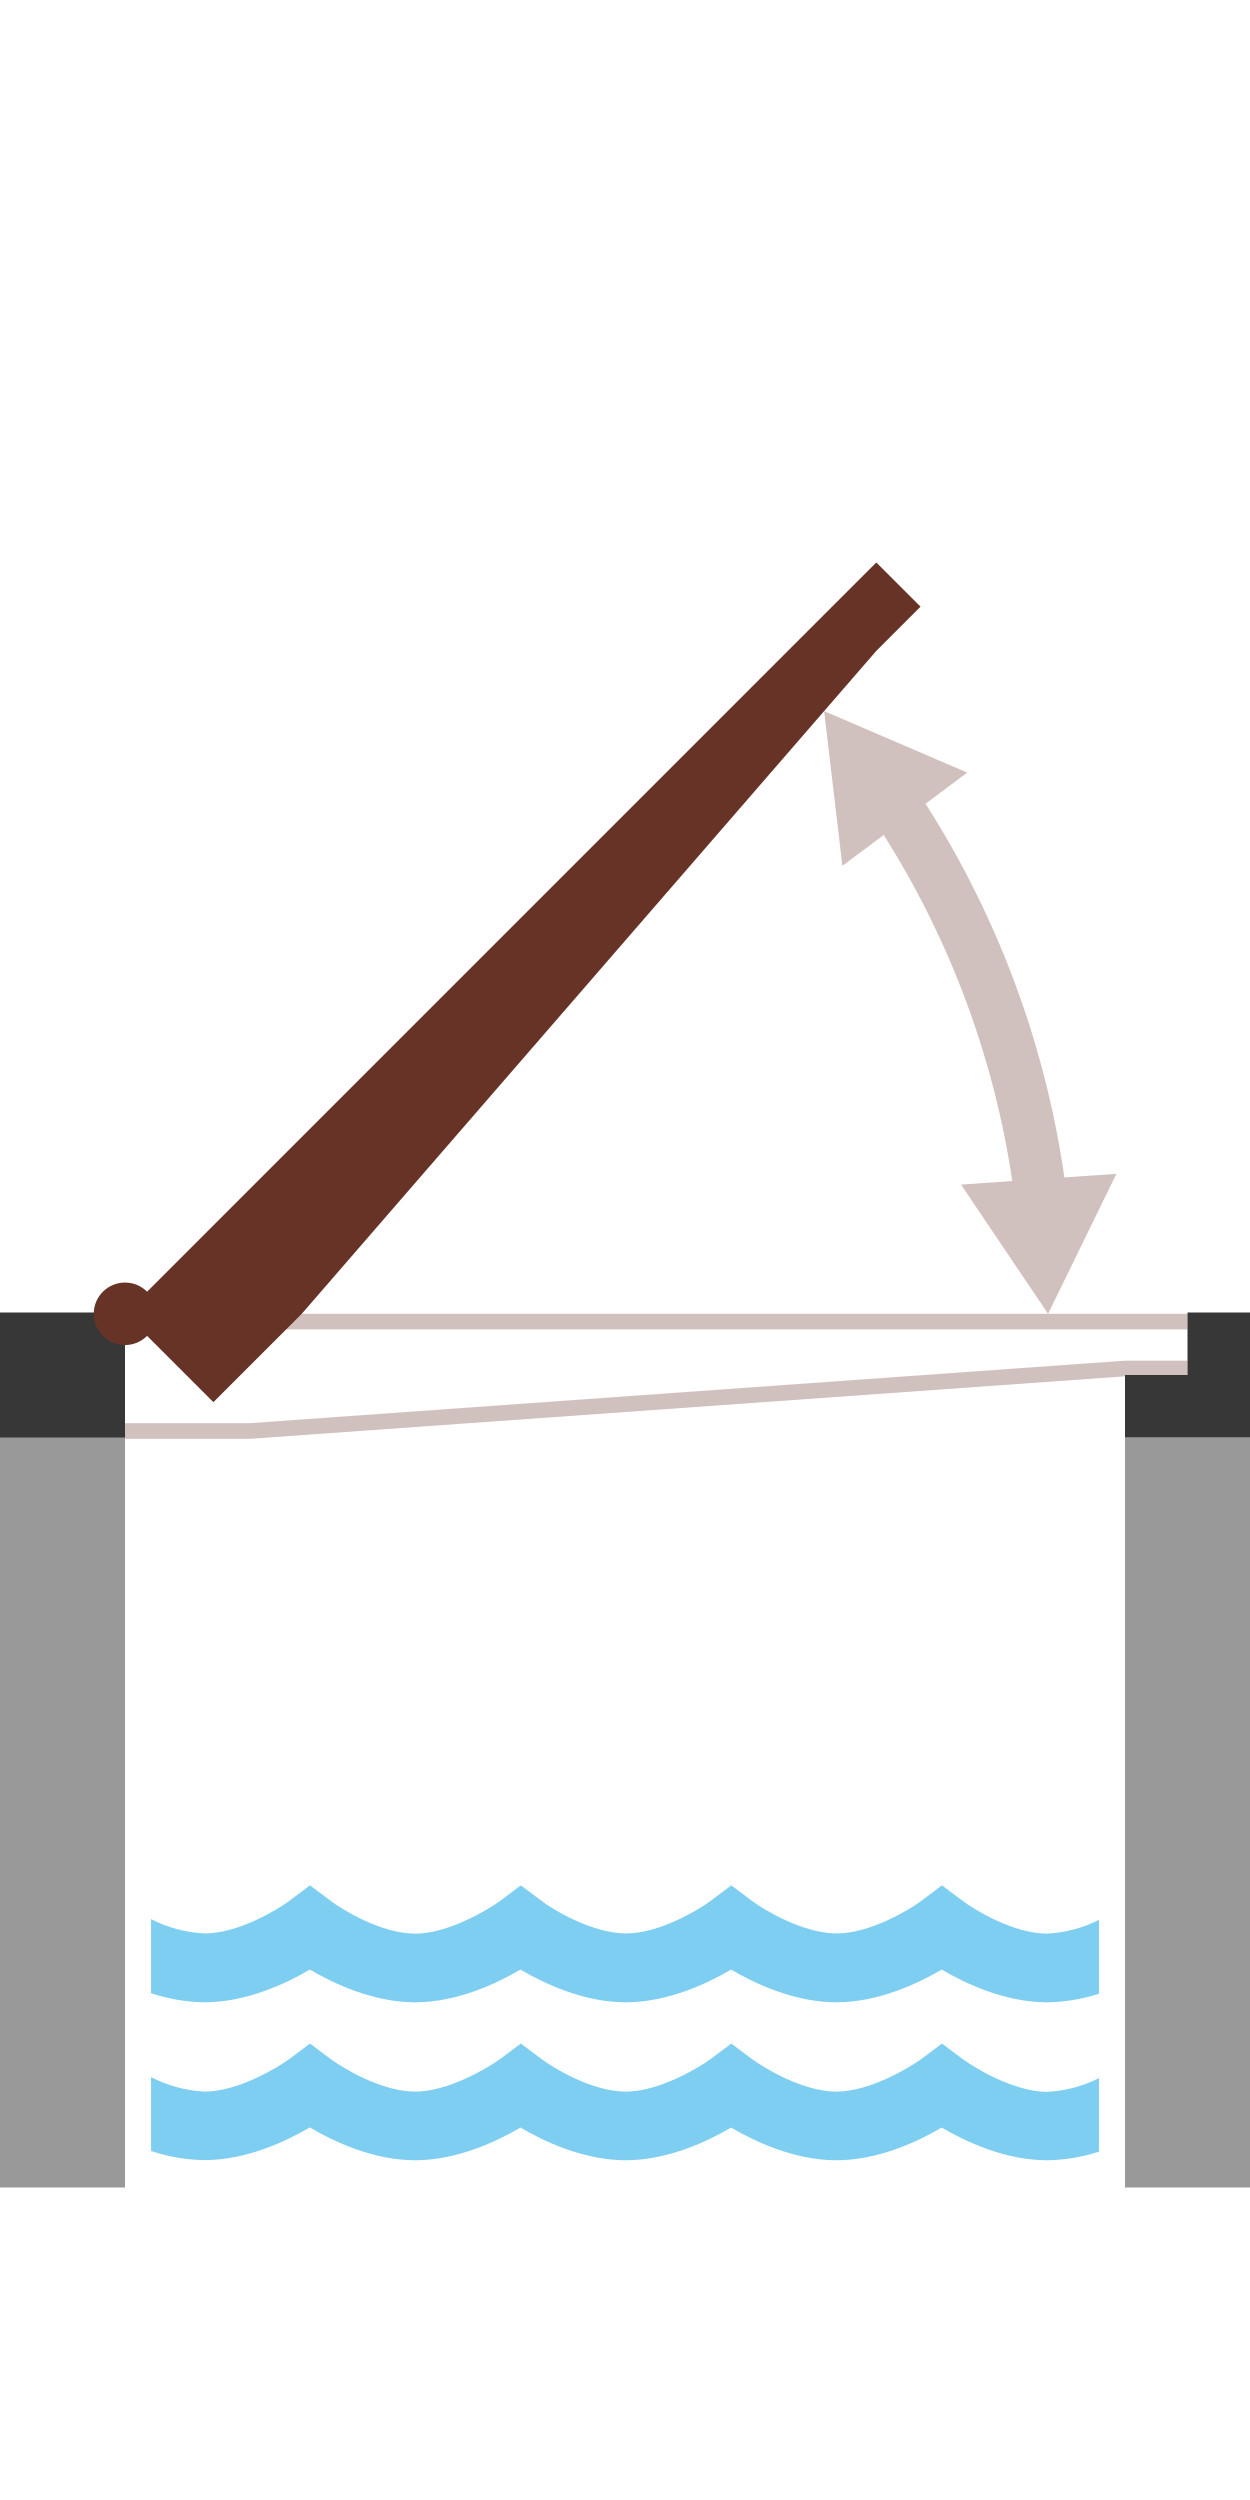
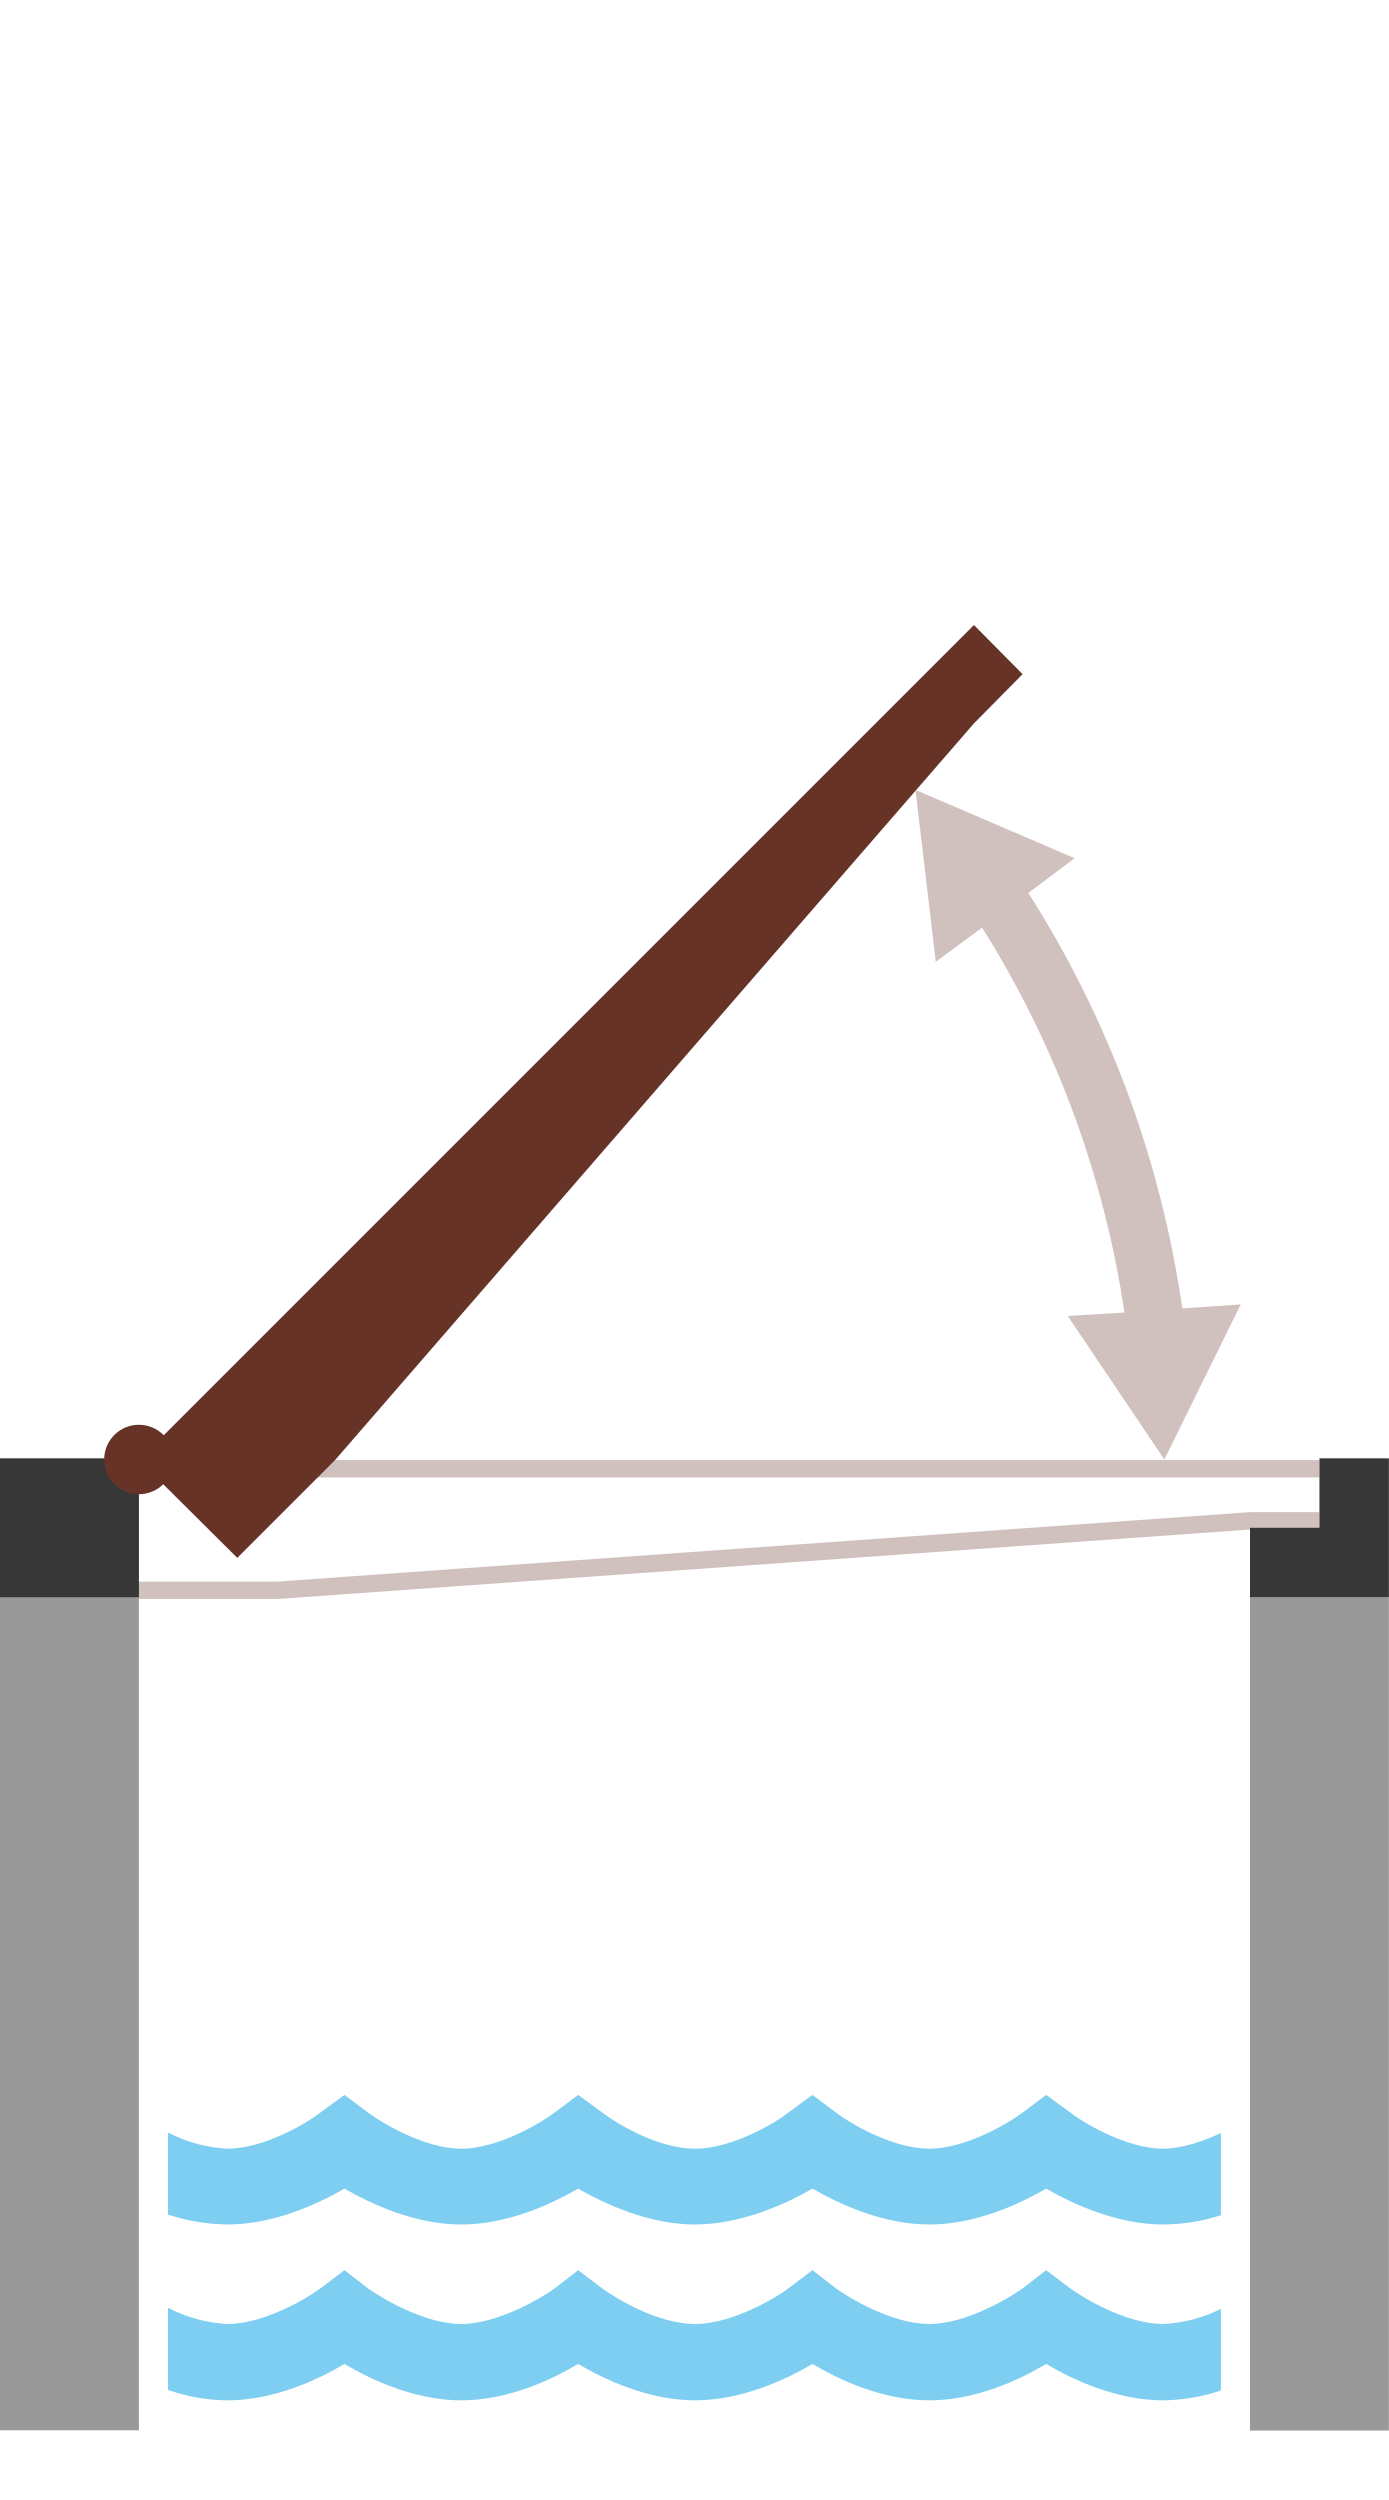
- <svg xmlns="http://www.w3.org/2000/svg" xmlns:xlink="http://www.w3.org/1999/xlink" data-name="Layer 1" height="480" viewBox="0 0 240 480" width="240">
+ <svg xmlns="http://www.w3.org/2000/svg" xmlns:xlink="http://www.w3.org/1999/xlink" id="cfac2dca-db39-450e-9da6-ba3eccff8f00" data-name="Layer 1" width="240" height="432" viewBox="0 0 240 432">
  <defs>
-     <symbol data-name="golven" id="a" viewBox="0 0 182 52.78">
-       <path d="M155.86 33.37l-4-3-4 3C145.61 35 138 39.6 131.59 39.6s-13.85-4.51-16.18-6.23l-4-3-4 3c-2.24 1.63-9.85 6.23-16.27 6.23S77.29 35.09 75 33.37l-4-3-4 3C64.72 35 57.12 39.6 50.7 39.6s-13.85-4.51-16.18-6.23l-4-3-4 3C24.28 35 16.68 39.6 10.26 39.6A25.17 25.17 0 0 1 0 36.81V51a33.57 33.57 0 0 0 10.26 1.75c8.08 0 15.72-3.63 20.22-6.28 4.52 2.68 12.14 6.31 20.22 6.31s15.72-3.63 20.22-6.28c4.51 2.65 12.14 6.28 20.22 6.28s15.72-3.63 20.22-6.28c4.51 2.65 12.14 6.28 20.22 6.28s15.72-3.63 20.22-6.28c4.51 2.65 12.14 6.28 20.22 6.28a33.33 33.33 0 0 0 10-1.66V37a24.9 24.9 0 0 1-10 2.65c-6.36-.05-13.84-4.56-16.16-6.28zm0-30.37l-4-3-4 3c-2.16 1.62-9.76 6.23-16.18 6.23S117.74 4.76 115.41 3l-4-3-4 3c-2.16 1.62-9.76 6.23-16.18 6.23S77.29 4.76 75 3l-4-3-4 3c-2.28 1.65-9.88 6.27-16.3 6.27S36.85 4.76 34.52 3l-4-3-4 3c-2.16 1.62-9.76 6.23-16.18 6.23A25.17 25.17 0 0 1 0 6.48V20.7a33.57 33.57 0 0 0 10.26 1.75c8.08 0 15.72-3.63 20.22-6.28 4.52 2.65 12.14 6.28 20.22 6.28s15.72-3.63 20.22-6.28c4.51 2.65 12.14 6.28 20.22 6.28s15.72-3.63 20.22-6.28c4.51 2.65 12.14 6.28 20.22 6.28s15.72-3.63 20.22-6.28c4.51 2.65 12.14 6.28 20.22 6.28a33.33 33.33 0 0 0 10-1.66V6.62a24.9 24.9 0 0 1-10 2.65c-6.36 0-13.84-4.51-16.16-6.27z" fill="#7dcef1" />
+     <symbol id="509cc7c0-f166-415e-8a15-666decc4a0b2" data-name="golven" viewBox="0 0 182 52.8">
+       <path d="M155.9,33.4l-4.1-3.1-4,3.1c-2.2,1.6-9.8,6.2-16.2,6.2s-13.9-4.5-16.2-6.2l-4-3.1-4.1,3.1c-2.1,1.6-9.7,6.2-16.2,6.2S77.3,35.1,75,33.4l-4.1-3.1-4,3.1c-2.2,1.6-9.8,6.2-16.2,6.2s-13.8-4.5-16.2-6.2l-4-3.1-4.1,3.1c-2.1,1.6-9.7,6.2-16.1,6.2A24.8,24.8,0,0,1,0,36.8V51a31.8,31.8,0,0,0,10.3,1.8c8,0,15.7-3.6,20.2-6.3,4.5,2.7,12.1,6.3,20.2,6.3s15.7-3.6,20.2-6.3c4.5,2.7,12.2,6.3,20.2,6.3s15.8-3.6,20.3-6.3c4.5,2.7,12.1,6.3,20.2,6.3s15.7-3.6,20.2-6.3c4.5,2.7,12.2,6.3,20.2,6.3a32.8,32.8,0,0,0,10-1.7V37a25.1,25.1,0,0,1-10,2.6C165.7,39.6,158.2,35.1,155.9,33.4Z" fill="#7dcef1" />
+       <path d="M155.9,3l-4.1-3-4,3c-2.2,1.7-9.8,6.3-16.2,6.3S117.7,4.8,115.4,3l-4-3-4.1,3c-2.1,1.7-9.7,6.3-16.2,6.3S77.3,4.8,75,3L70.9,0l-4,3c-2.2,1.7-9.8,6.3-16.2,6.3S36.9,4.8,34.5,3l-4-3L26.4,3c-2.1,1.7-9.7,6.3-16.1,6.3A24.8,24.8,0,0,1,0,6.5V20.7a34.7,34.7,0,0,0,10.3,1.7c8,0,15.7-3.6,20.2-6.2,4.5,2.6,12.1,6.2,20.2,6.2s15.7-3.6,20.2-6.2c4.5,2.6,12.2,6.2,20.2,6.2s15.8-3.6,20.3-6.2c4.5,2.6,12.1,6.2,20.2,6.2s15.7-3.6,20.2-6.2c4.5,2.6,12.2,6.2,20.2,6.2a32.7,32.7,0,0,0,10-1.6V6.6c-3,1.4-6.7,2.7-10,2.7C165.7,9.3,158.2,4.8,155.9,3Z" fill="#7dcef1" />
    </symbol>
  </defs>
-   <path d="M228 253.75H24m0 21h24l168-12h12" fill="none" stroke="#d1c1be" stroke-miterlimit="10" stroke-width="3" />
-   <use height="52.78" transform="translate(29 361.99)" width="182" xlink:href="#a" />
-   <g data-name="brug onderkant">
-     <path d="M216 276h24v144h-24zM0 252.25h24V420H0z" fill="#999" />
-     <path d="M240 276h-24v-12h12v-12h12v24zM0 252h24v24H0z" fill="#373737" />
-     <circle cx="24" cy="252.25" fill="#673327" r="6" />
-   </g>
-   <path d="M159.76 116.48L24 252.25l16.97 16.97 16.97-16.97 110.31-127.28 8.49-8.49-8.49-8.48-8.49 8.48z" fill="#673327" />
-   <path d="M171.29 153.65a176.19 176.19 0 0 1 28.65 77.11" fill="none" stroke="#d1c1be" stroke-miterlimit="10" stroke-width="10" />
-   <path d="M161.74 166.24l-3.51-29.71 27.48 11.81-23.97 17.9zm22.77 61.2l16.72 24.81 13.12-26.88-29.84 2.07z" fill="#d1c1be" />
-   <text font-family="sans-serif" font-size="36" text-anchor="middle" x="120" y="468" />
+   <polyline points="228 253.8 216 253.8 24 253.8" fill="none" stroke="#d1c1be" stroke-miterlimit="10" stroke-width="3" />
+   <polyline points="24 274.8 48 274.8 216 262.8 228 262.8" fill="none" stroke="#d1c1be" stroke-miterlimit="10" stroke-width="3" />
+   <use width="182" height="52.78" transform="translate(29 362)" xlink:href="#509cc7c0-f166-415e-8a15-666decc4a0b2" />
+   <rect x="216" y="276" width="24" height="144" fill="#999" />
+   <rect y="252.2" width="24" height="167.75" fill="#999" />
+   <polygon points="240 276 228 276 216 276 216 264 228 264 228 252 240 252 240 264 240 276" fill="#373737" />
+   <rect y="252" width="24" height="24" fill="#373737" />
+   <circle cx="24" cy="252.2" r="6" fill="#673327" />
+   <polygon points="159.8 116.5 24 252.3 41 269.2 57.9 252.3 168.3 125 176.7 116.5 168.3 108 159.8 116.5" fill="#673327" />
+   <path d="M204.3,226.1a181.6,181.6,0,0,0-26.6-71.8l8-6-27.5-11.8,3.5,29.7,8-5.9a172.1,172.1,0,0,1,24.6,66.5l-9.8.6,16.7,24.8,13.2-26.8Z" fill="#d1c1be" />
</svg>
